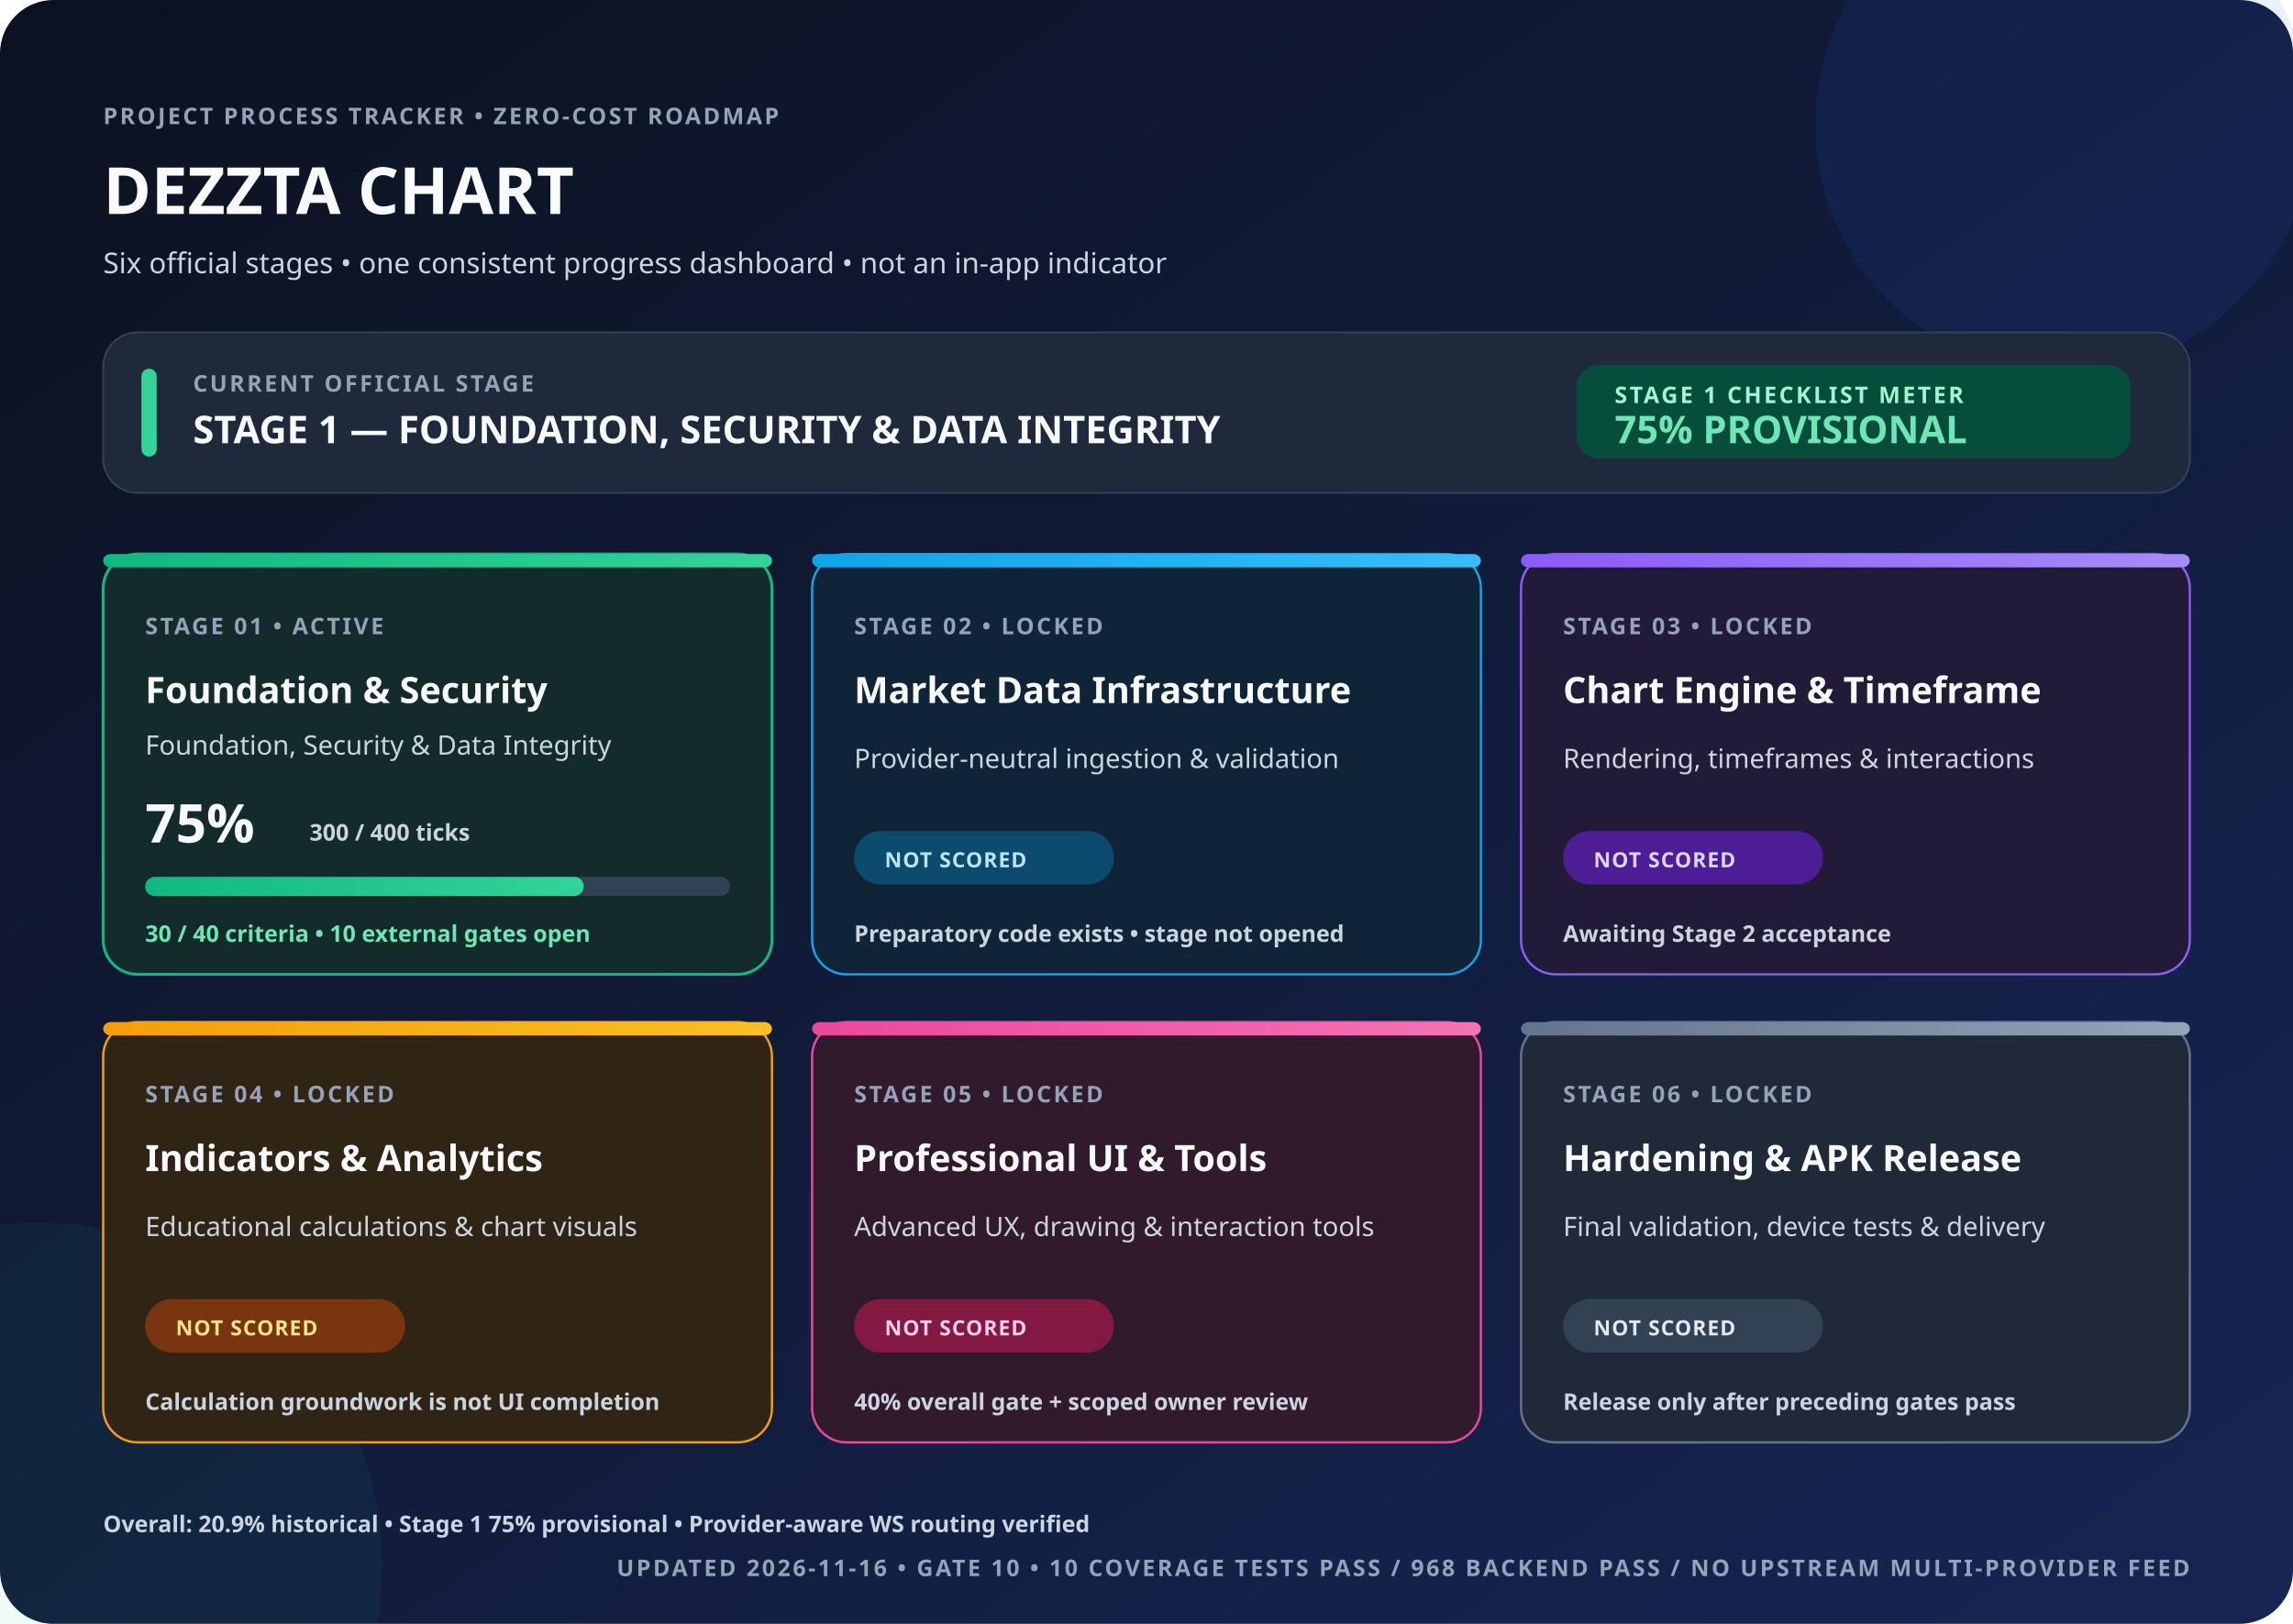
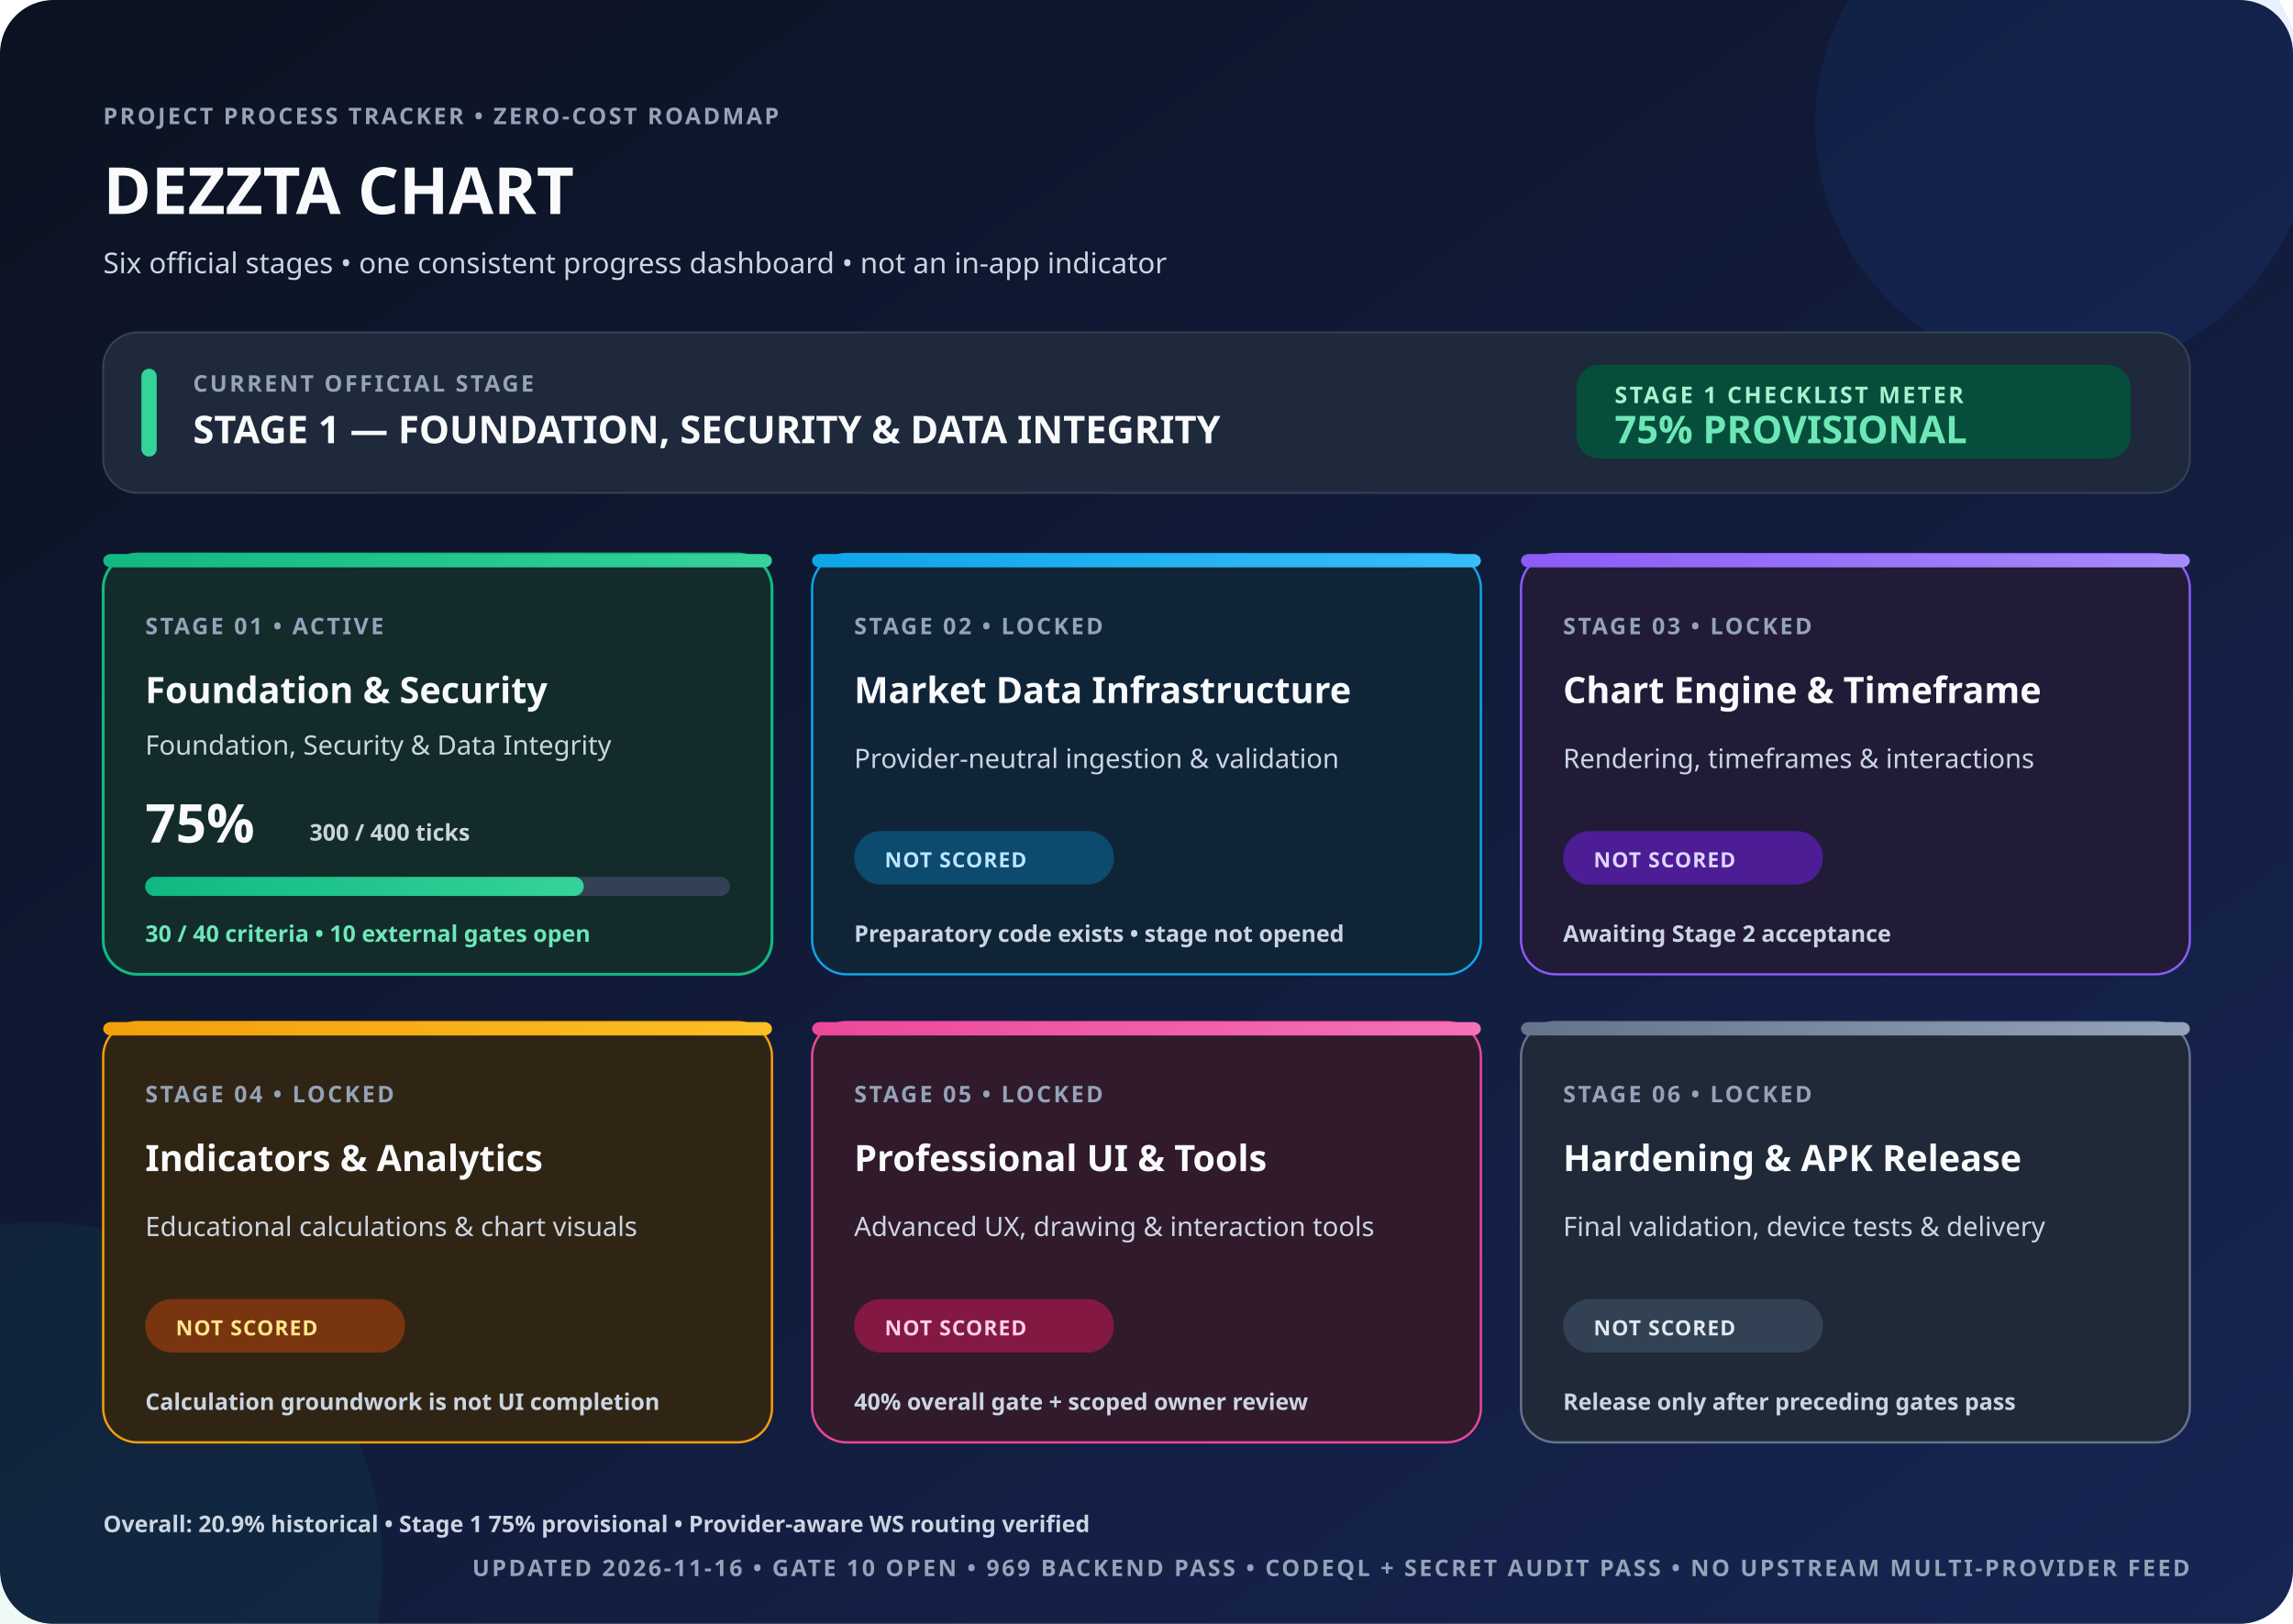
<svg xmlns="http://www.w3.org/2000/svg" width="1200" height="850" viewBox="0 0 1200 850" role="img" aria-labelledby="title desc">
  <defs>
    <linearGradient id="bg" x1="0" y1="0" x2="1" y2="1">
      <stop offset="0" stop-color="#0b1220" />
      <stop offset="1" stop-color="#172554" />
    </linearGradient>
    <linearGradient id="s1" x1="0" y1="0" x2="1" y2="0">
      <stop offset="0" stop-color="#10b981" />
      <stop offset="1" stop-color="#34d399" />
    </linearGradient>
    <linearGradient id="s2" x1="0" y1="0" x2="1" y2="0">
      <stop offset="0" stop-color="#0ea5e9" />
      <stop offset="1" stop-color="#38bdf8" />
    </linearGradient>
    <linearGradient id="s3" x1="0" y1="0" x2="1" y2="0">
      <stop offset="0" stop-color="#8b5cf6" />
      <stop offset="1" stop-color="#a78bfa" />
    </linearGradient>
    <linearGradient id="s4" x1="0" y1="0" x2="1" y2="0">
      <stop offset="0" stop-color="#f59e0b" />
      <stop offset="1" stop-color="#fbbf24" />
    </linearGradient>
    <linearGradient id="s5" x1="0" y1="0" x2="1" y2="0">
      <stop offset="0" stop-color="#ec4899" />
      <stop offset="1" stop-color="#f472b6" />
    </linearGradient>
    <linearGradient id="s6" x1="0" y1="0" x2="1" y2="0">
      <stop offset="0" stop-color="#64748b" />
      <stop offset="1" stop-color="#94a3b8" />
    </linearGradient>
    <style>
    .h{font:700 34px system-ui,sans-serif;fill:#f8fafc}.sub{font:500 15px system-ui,sans-serif;fill:#cbd5e1}
    .k{font:700 12px system-ui,sans-serif;letter-spacing:1.2px;fill:#94a3b8}
    .num{font:800 28px system-ui,sans-serif;fill:#f8fafc}.name{font:700 19px system-ui,sans-serif;fill:#f8fafc}
    .body{font:500 14px system-ui,sans-serif;fill:#cbd5e1}.small{font:600 12px system-ui,sans-serif;fill:#cbd5e1}
    .pill{font:700 11px system-ui,sans-serif;letter-spacing:.5px}
  </style>
  </defs>
  <rect width="1200" height="850" rx="28" fill="url(#bg)" />
  <circle cx="1080" cy="65" r="130" fill="#2563eb" opacity=".10" />
  <circle cx="20" cy="820" r="180" fill="#10b981" opacity=".07" />
  <text x="54" y="65" class="k">PROJECT PROCESS TRACKER • ZERO-COST ROADMAP</text>
  <text x="54" y="112" class="h">DEZZTA CHART</text>
  <text x="54" y="143" class="sub">Six official stages • one consistent progress dashboard • not an in-app indicator</text>
  <rect x="54" y="174" width="1092" height="84" rx="18" fill="#1e293b" stroke="#334155" />
  <rect x="74" y="193" width="8" height="46" rx="4" fill="#34d399" />
  <text x="101" y="205" class="k">CURRENT OFFICIAL STAGE</text>
  <text x="101" y="232" style="font:700 20px system-ui,sans-serif;fill:#f8fafc">STAGE 1 — FOUNDATION, SECURITY &amp; DATA INTEGRITY</text>
  <rect x="825" y="191" width="290" height="49" rx="12" fill="#064e3b" />
  <text x="845" y="211" class="k" style="fill:#a7f3d0">STAGE 1 CHECKLIST METER</text>
  <text x="845" y="232" style="font:800 20px system-ui,sans-serif;fill:#6ee7b7">75% PROVISIONAL</text>
  <g transform="translate(54 290)">
    <rect width="350" height="220" rx="18" fill="#132b2b" stroke="#10b981" stroke-width="1.5" />
    <rect width="350" height="7" rx="4" fill="url(#s1)" />
    <text x="22" y="42" class="k">STAGE 01 • ACTIVE</text>
    <text x="22" y="78" class="name">Foundation &amp; Security</text>
    <text x="22" y="105" class="body">Foundation, Security &amp; Data Integrity</text>
    <text x="22" y="151" class="num">75%</text>
    <text x="108" y="150" class="small">300 / 400 ticks</text>
    <rect x="22" y="169" width="306" height="10" rx="5" fill="#334155" />
    <rect x="22" y="169" width="229.5" height="10" rx="5" fill="url(#s1)" />
    <text x="22" y="203" class="small" style="fill:#6ee7b7">30 / 40 criteria • 10 external gates open</text>
  </g>
  <g transform="translate(425 290)">
    <rect width="350" height="220" rx="18" fill="#102438" stroke="#0ea5e9" stroke-width="1.2" />
    <rect width="350" height="7" rx="4" fill="url(#s2)" />
    <text x="22" y="42" class="k">STAGE 02 • LOCKED</text>
    <text x="22" y="78" class="name">Market Data Infrastructure</text>
    <text x="22" y="112" class="body">Provider-neutral ingestion &amp; validation</text>
    <rect x="22" y="145" width="136" height="28" rx="14" fill="#0c4a6e" />
    <text x="38" y="164" class="pill" fill="#bae6fd">NOT SCORED</text>
    <text x="22" y="203" class="small">Preparatory code exists • stage not opened</text>
  </g>
  <g transform="translate(796 290)">
    <rect width="350" height="220" rx="18" fill="#211b38" stroke="#8b5cf6" stroke-width="1.2" />
    <rect width="350" height="7" rx="4" fill="url(#s3)" />
    <text x="22" y="42" class="k">STAGE 03 • LOCKED</text>
    <text x="22" y="78" class="name">Chart Engine &amp; Timeframe</text>
    <text x="22" y="112" class="body">Rendering, timeframes &amp; interactions</text>
    <rect x="22" y="145" width="136" height="28" rx="14" fill="#4c1d95" />
    <text x="38" y="164" class="pill" fill="#ddd6fe">NOT SCORED</text>
    <text x="22" y="203" class="small">Awaiting Stage 2 acceptance</text>
  </g>
  <g transform="translate(54 535)">
    <rect width="350" height="220" rx="18" fill="#302514" stroke="#f59e0b" stroke-width="1.2" />
    <rect width="350" height="7" rx="4" fill="url(#s4)" />
    <text x="22" y="42" class="k">STAGE 04 • LOCKED</text>
    <text x="22" y="78" class="name">Indicators &amp; Analytics</text>
    <text x="22" y="112" class="body">Educational calculations &amp; chart visuals</text>
    <rect x="22" y="145" width="136" height="28" rx="14" fill="#78350f" />
    <text x="38" y="164" class="pill" fill="#fde68a">NOT SCORED</text>
    <text x="22" y="203" class="small">Calculation groundwork is not UI completion</text>
  </g>
  <g transform="translate(425 535)">
    <rect width="350" height="220" rx="18" fill="#301a2b" stroke="#ec4899" stroke-width="1.2" />
    <rect width="350" height="7" rx="4" fill="url(#s5)" />
    <text x="22" y="42" class="k">STAGE 05 • LOCKED</text>
    <text x="22" y="78" class="name">Professional UI &amp; Tools</text>
    <text x="22" y="112" class="body">Advanced UX, drawing &amp; interaction tools</text>
    <rect x="22" y="145" width="136" height="28" rx="14" fill="#831843" />
    <text x="38" y="164" class="pill" fill="#fbcfe8">NOT SCORED</text>
    <text x="22" y="203" class="small">40% overall gate + scoped owner review</text>
  </g>
  <g transform="translate(796 535)">
    <rect width="350" height="220" rx="18" fill="#202938" stroke="#64748b" stroke-width="1.2" />
    <rect width="350" height="7" rx="4" fill="url(#s6)" />
    <text x="22" y="42" class="k">STAGE 06 • LOCKED</text>
    <text x="22" y="78" class="name">Hardening &amp; APK Release</text>
    <text x="22" y="112" class="body">Final validation, device tests &amp; delivery</text>
    <rect x="22" y="145" width="136" height="28" rx="14" fill="#334155" />
    <text x="38" y="164" class="pill" fill="#e2e8f0">NOT SCORED</text>
    <text x="22" y="203" class="small">Release only after preceding gates pass</text>
  </g>
  <text x="54" y="802" class="small">Overall: 20.9% historical • Stage 1 75% provisional • Provider-aware WS routing verified</text>
-   <text x="1146" y="825" text-anchor="end" class="k">UPDATED 2026-11-16 • GATE 10 • 10 COVERAGE TESTS PASS / 968 BACKEND PASS / NO UPSTREAM MULTI-PROVIDER FEED</text>
+   <text x="1146" y="825" text-anchor="end" class="k">UPDATED 2026-11-16 • GATE 10 OPEN • 969 BACKEND PASS • CODEQL + SECRET AUDIT PASS • NO UPSTREAM MULTI-PROVIDER FEED</text>
</svg>
